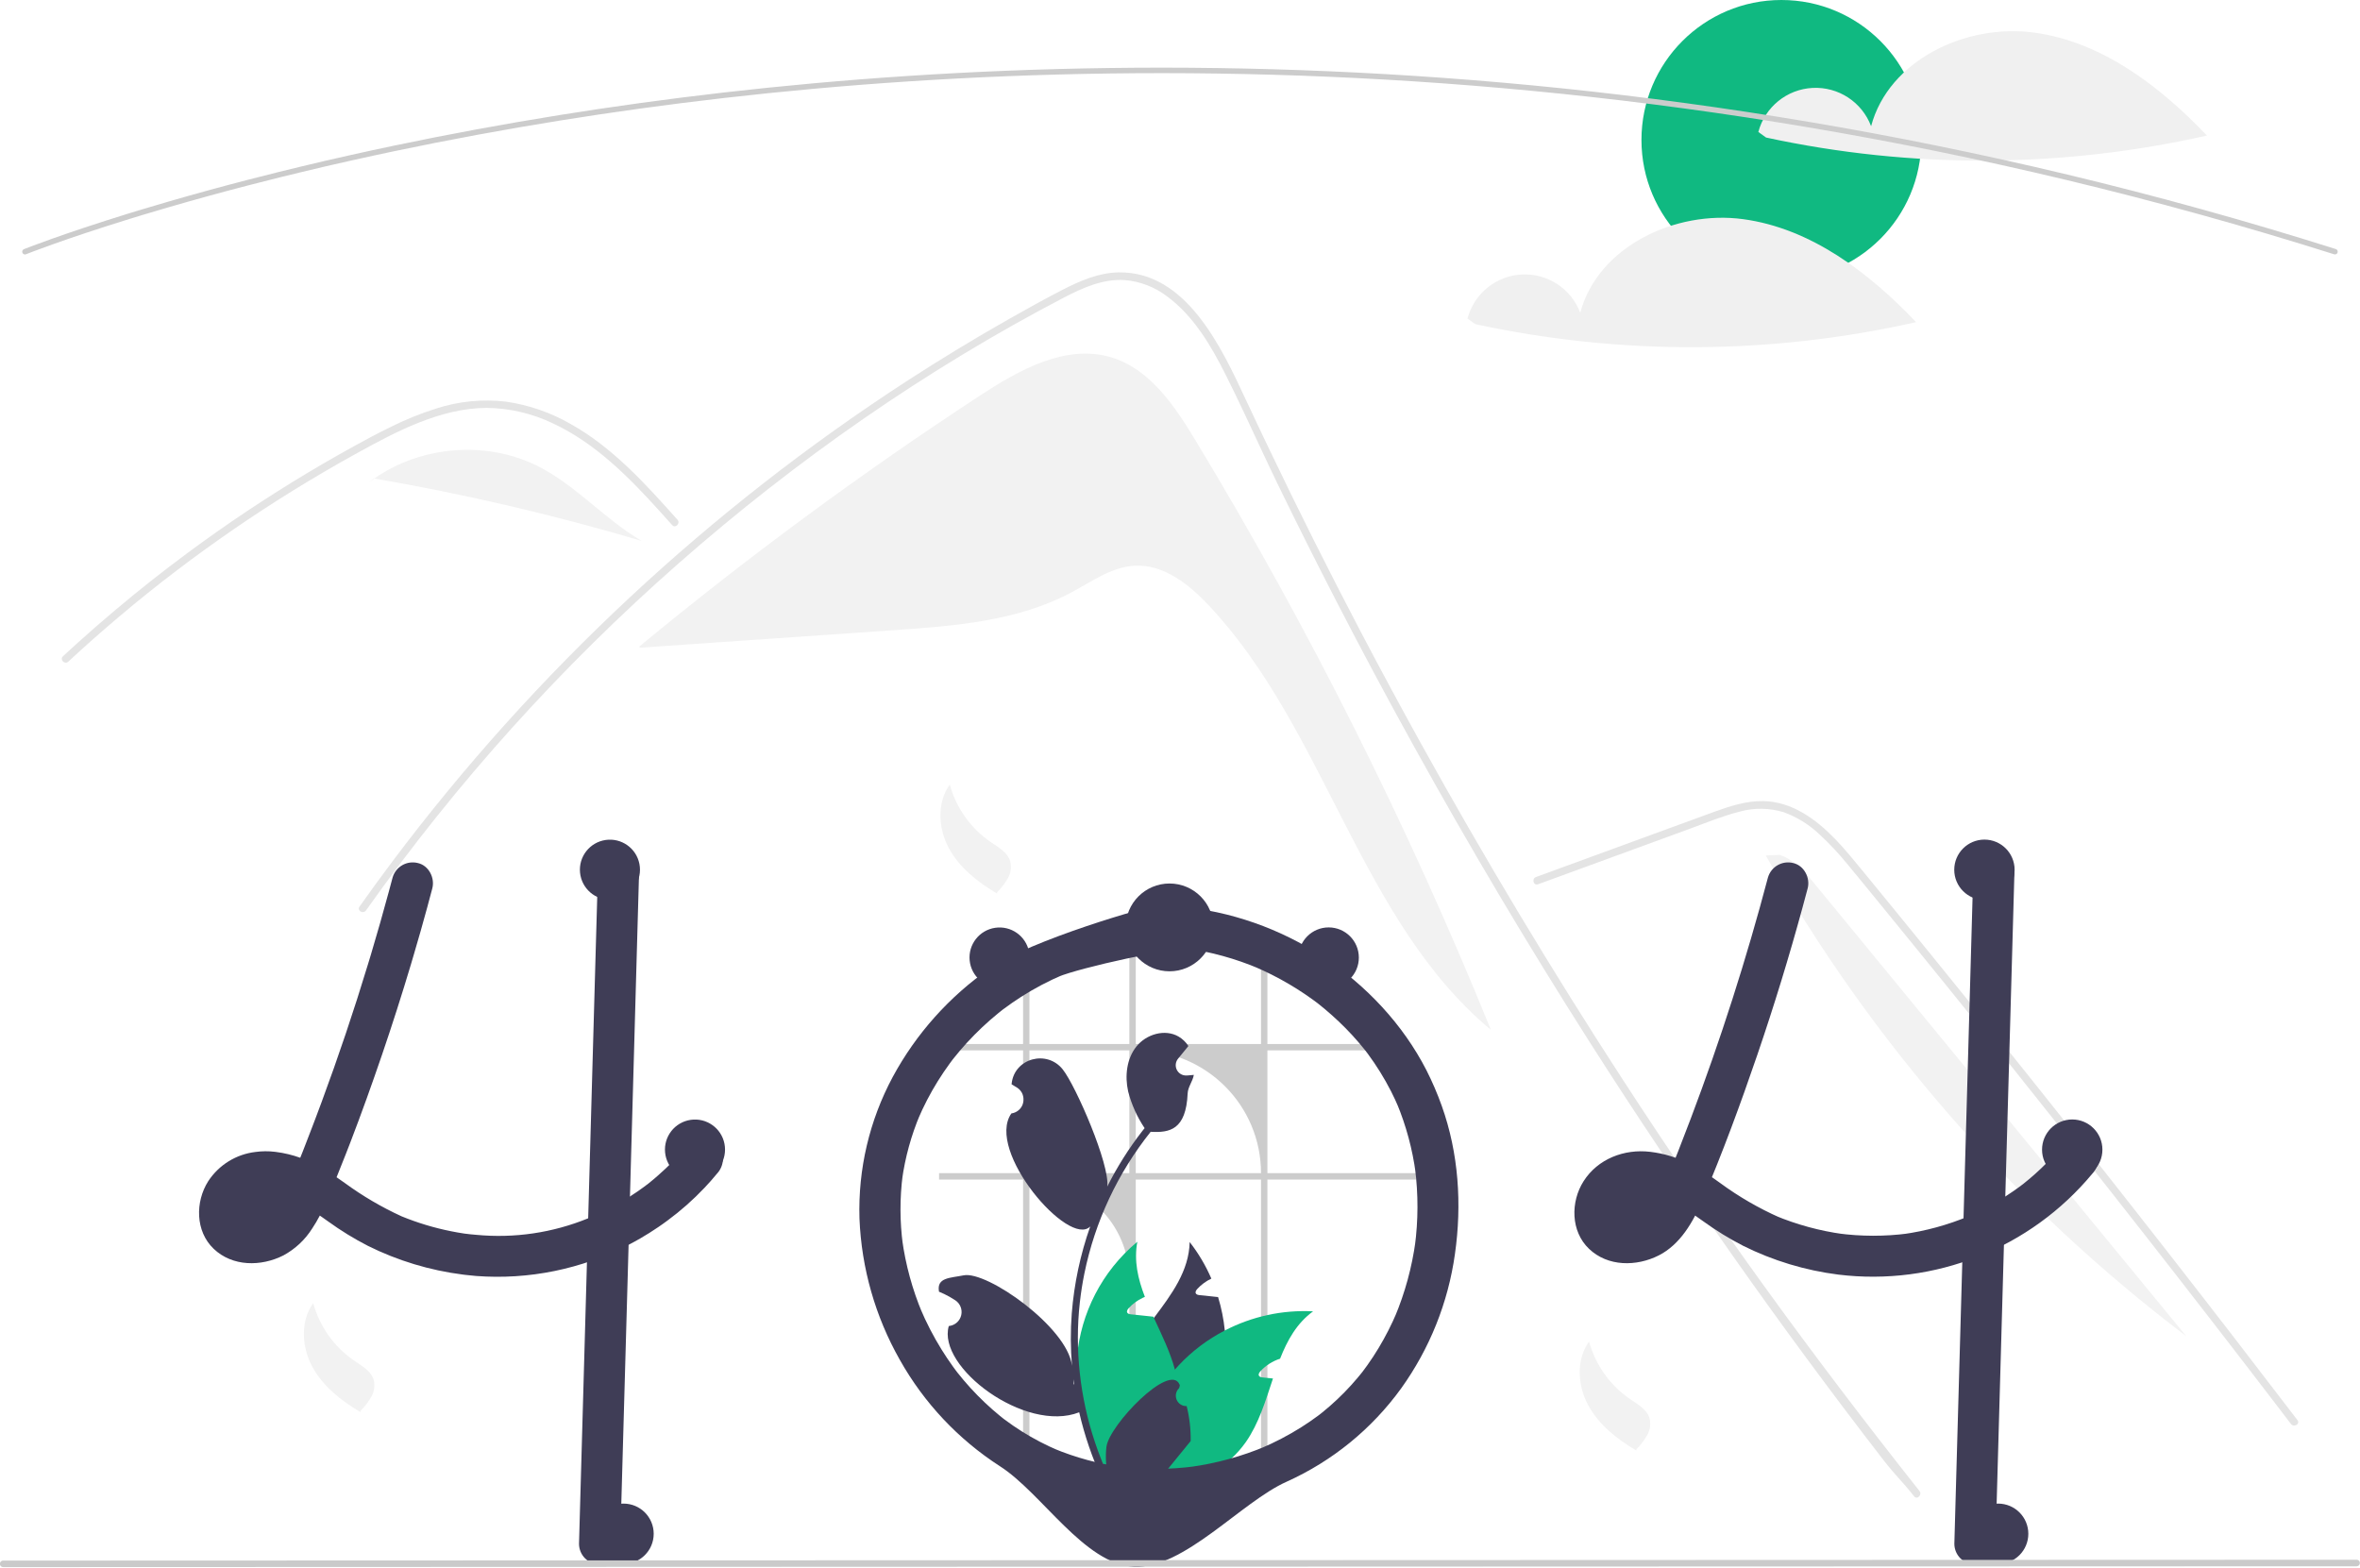
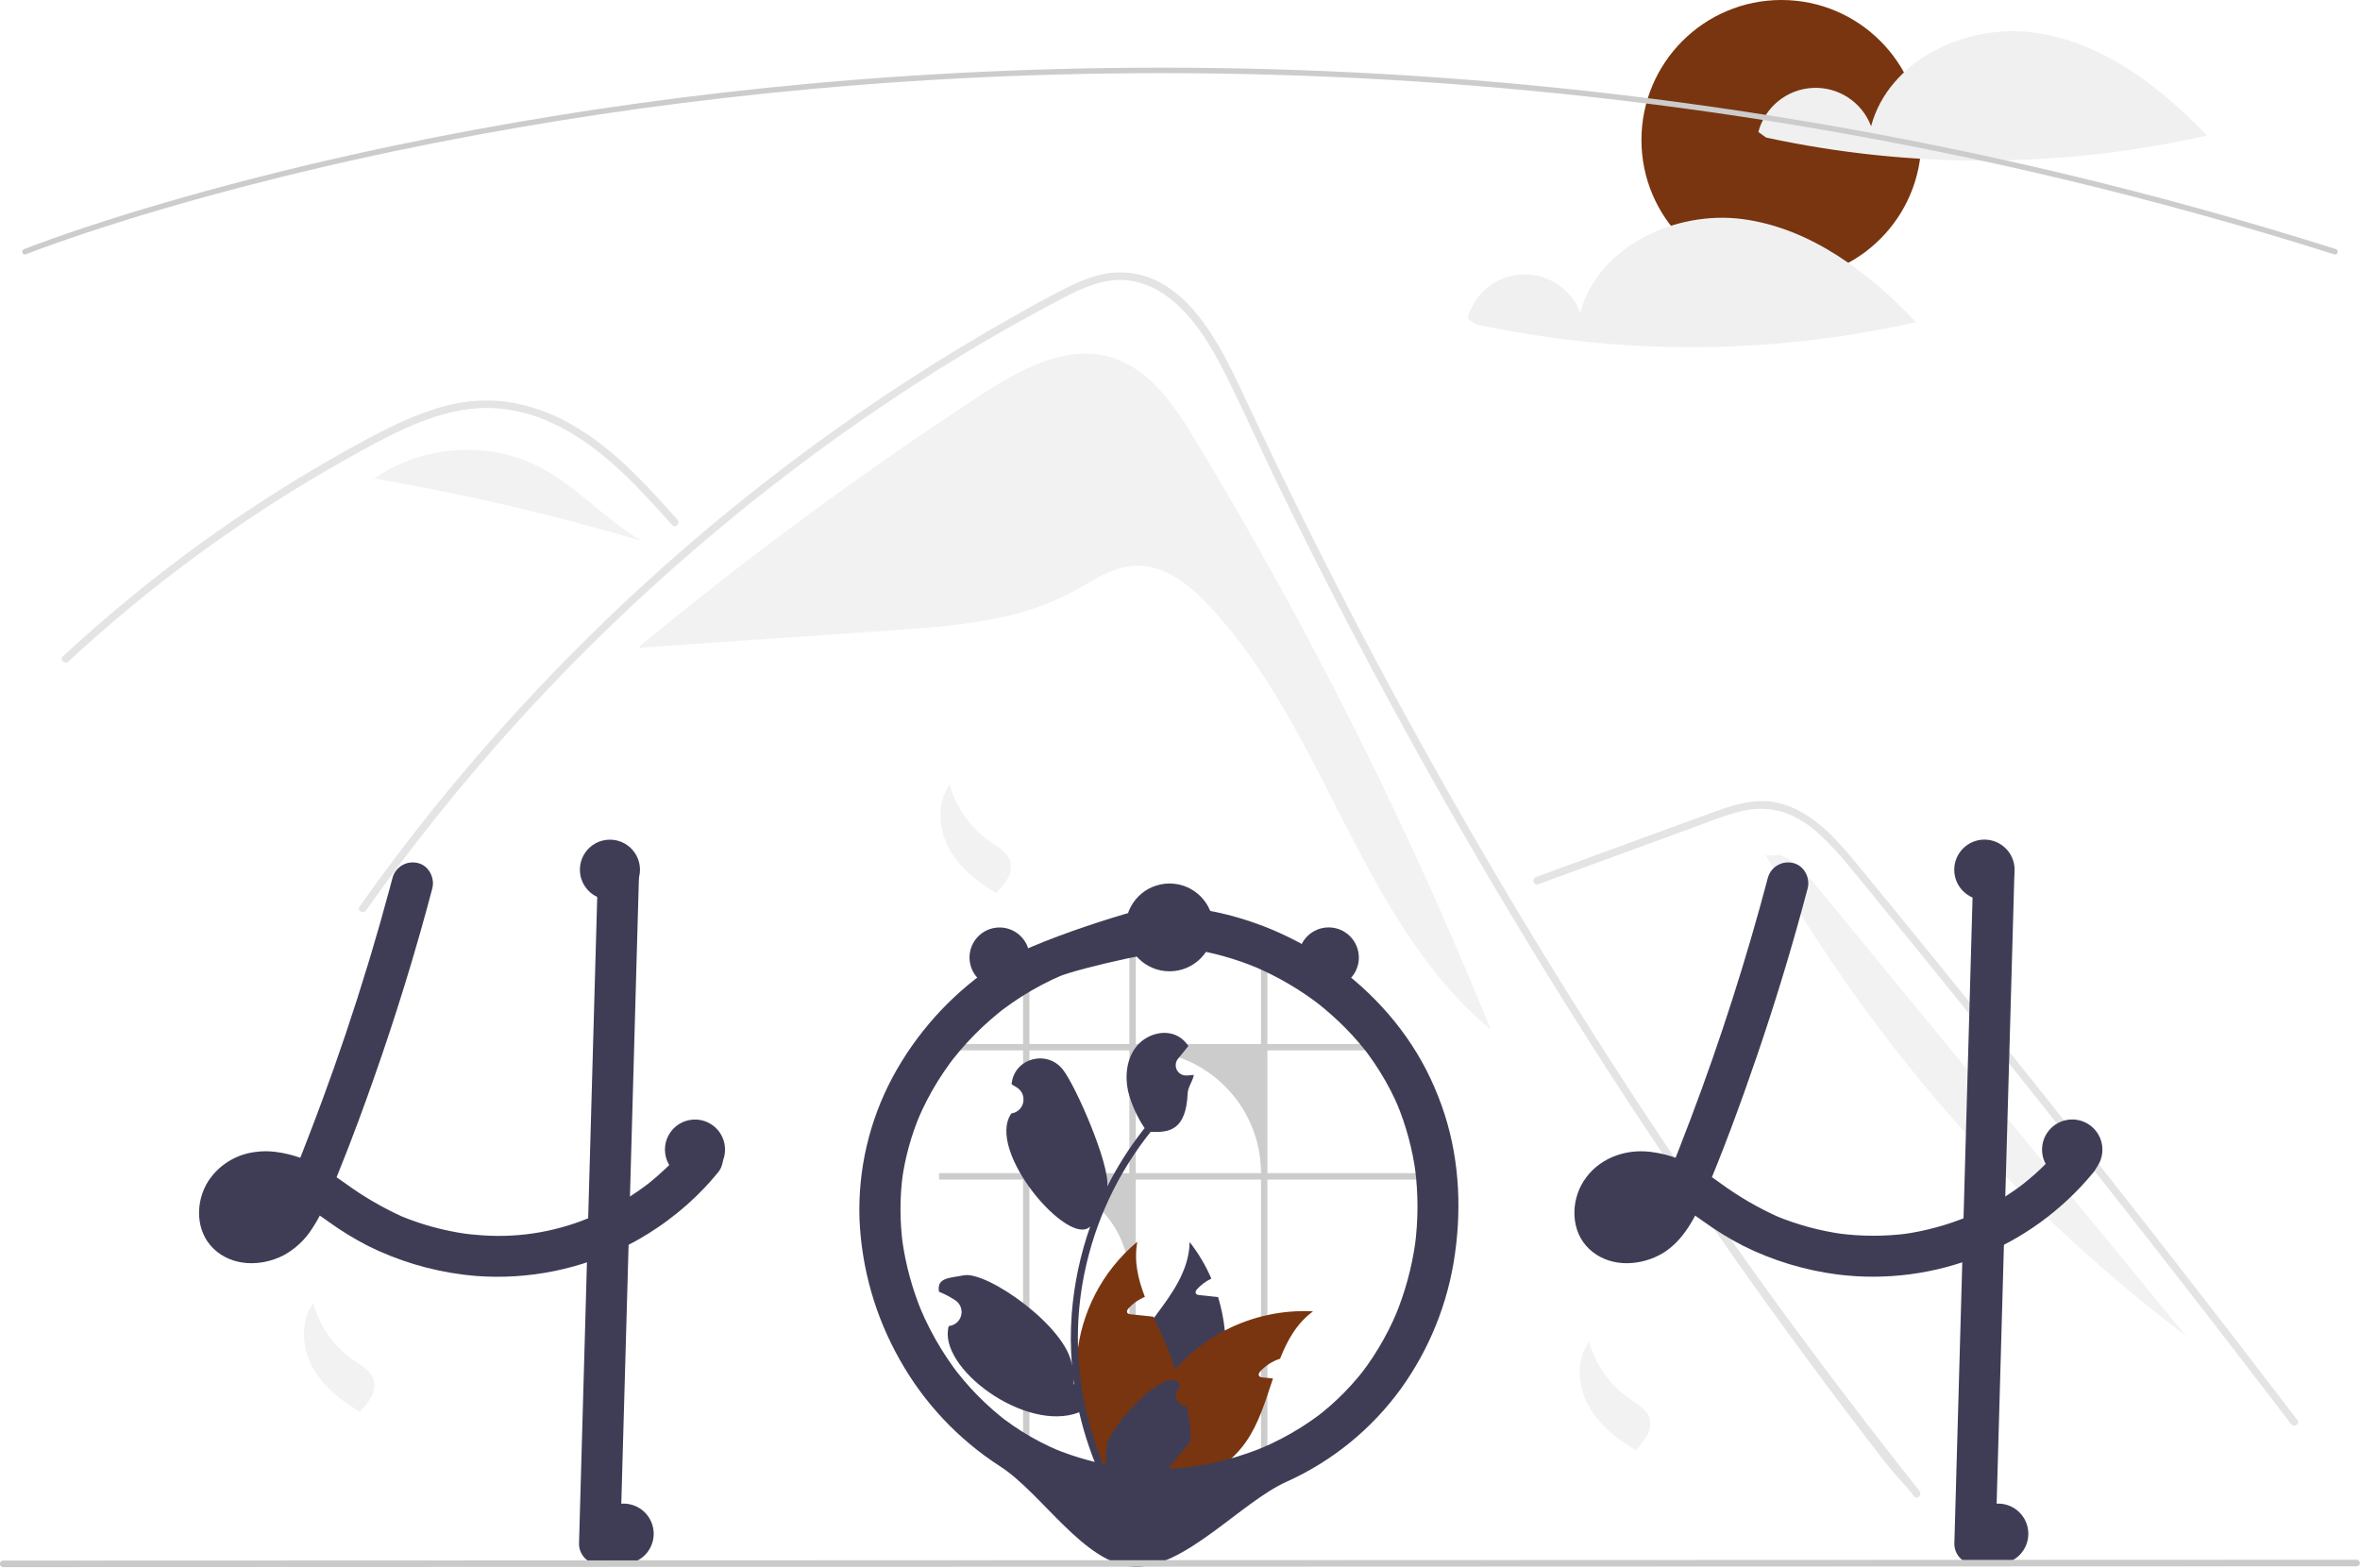
<svg xmlns="http://www.w3.org/2000/svg" data-name="Layer 1" width="860.131" height="571.148" viewBox="0 0 860.131 571.148">
  <path d="M605.67,324.953c-7.669-12.684-16.757-26.228-30.99-30.37-16.482-4.796-33.413,4.732-47.775,14.135a1392.157,1392.157,0,0,0-123.893,91.283l.043.492q46.226-3.188,92.451-6.376c22.265-1.535,45.296-3.283,64.972-13.816,7.467-3.997,14.745-9.336,23.206-9.708,10.512-.462,19.677,6.879,26.88,14.549,42.607,45.371,54.937,114.754,102.738,154.616A1516.995,1516.995,0,0,0,605.67,324.953Z" transform="translate(-169.9343 -164.426)" fill="#f2f2f2" />
  <path d="M867.571,709.781c-4.712-5.95-6.637-7.343-11.285-13.348q-56.764-73.416-106.708-151.792-33.924-53.23-64.483-108.504-14.549-26.278-28.3-52.969-10.67-20.695-20.865-41.638c-1.944-3.988-3.832-7.994-5.711-12.009-4.428-9.442-8.773-18.93-13.439-28.244-5.317-10.616-11.789-21.745-21.553-28.877a29.405,29.405,0,0,0-15.319-5.895c-7.948-.513-15.282,2.769-22.176,6.353-50.439,26.301-97.659,59.276-140.37,96.798A730.778,730.778,0,0,0,303.322,496.247c-1.008,1.439-3.392.064-2.374-1.384q6.009-8.498,12.257-16.813A734.817,734.817,0,0,1,500.805,303.064q18.248-11.826,37.183-22.542c6.362-3.603,12.752-7.16,19.251-10.497,6.371-3.273,13.137-6.215,20.416-6.325,24.77-.385,37.595,27.667,46.405,46.542q4.153,8.911,8.406,17.766,16.075,33.621,33.387,66.628,10.685,20.379,21.837,40.52,34.707,62.718,73.779,122.897c34.506,53.143,68.737,100.089,108.046,149.785C870.596,709.213,868.662,711.175,867.571,709.781Z" transform="translate(-169.9343 -164.426)" fill="#e4e4e4" />
  <path d="M414.916,355.804c-1.439-1.604-2.869-3.209-4.318-4.813-11.422-12.633-23.679-25.118-39.364-32.361a57.11,57.11,0,0,0-23.927-5.546c-8.562.028-16.932,2.273-24.843,5.418-3.74,1.494-7.398,3.19-11.001,4.996-4.116,2.072-8.159,4.281-12.183,6.509q-11.331,6.27-22.368,13.091-21.961,13.572-42.546,29.216-10.671,8.113-20.902,16.758-9.516,8.031-18.646,16.492c-1.302,1.201-3.245-.743-1.944-1.943,1.604-1.494,3.227-2.979,4.85-4.446q6.875-6.215,13.971-12.193,12.939-10.918,26.549-20.993,21.163-15.676,43.783-29.225,11.304-6.765,22.918-12.963c2.338-1.247,4.703-2.466,7.096-3.621a113.116,113.116,0,0,1,16.868-6.866,60.006,60.006,0,0,1,25.476-2.503,66.327,66.327,0,0,1,23.505,8.131c15.401,8.608,27.346,21.919,38.97,34.909C418.033,355.171,416.099,357.124,414.916,355.804Z" transform="translate(-169.9343 -164.426)" fill="#e4e4e4" />
  <path d="M730.477,486.711l36.905-13.498,18.323-6.702c5.968-2.183,11.921-4.667,18.09-6.23a28.539,28.539,0,0,1,16.374.209,37.738,37.738,0,0,1,12.771,7.917,103.64,103.64,0,0,1,10.475,11.186c3.989,4.794,7.92,9.639,11.868,14.467q24.441,29.891,48.563,60.041,24.121,30.15,47.92,60.556,23.857,30.48,47.385,61.216,2.882,3.765,5.76,7.534c1.06,1.388,3.449.02,2.375-1.388Q983.582,650.974,959.549,620.184q-24.092-30.864-48.516-61.466-24.424-30.601-49.179-60.937-6.167-7.558-12.354-15.099c-3.48-4.241-6.92-8.527-10.736-12.474-7.005-7.245-15.758-13.648-26.234-13.822-6.16-.102-12.121,1.852-17.844,3.923-6.17,2.232-12.325,4.506-18.486,6.759l-37.163,13.592-9.291,3.398c-1.649.603-.937,3.262.731,2.652Z" transform="translate(-169.9343 -164.426)" fill="#e4e4e4" />
  <path d="M366.377,334.526c-18.754-9.639-42.771-7.751-60.005,4.291a855.847,855.847,0,0,1,97.371,22.726C390.46,353.759,380.07,341.563,366.377,334.526Z" transform="translate(-169.9343 -164.426)" fill="#f2f2f2" />
  <path d="M306.188,338.784l-3.61,2.935c1.221-1.027,2.491-1.99,3.795-2.901C306.311,338.807,306.249,338.795,306.188,338.784Z" transform="translate(-169.9343 -164.426)" fill="#f2f2f2" />
  <path d="M831.549,486.846c-3.633-4.422-7.56-9.052-12.994-10.848l-5.073.2A575.436,575.436,0,0,0,966.749,651.418Q899.149,569.132,831.549,486.846Z" transform="translate(-169.9343 -164.426)" fill="#f2f2f2" />
  <path d="M516.084,450.367A37.481,37.481,0,0,0,531.015,471.325c2.82,1.92,6.157,3.762,7.122,7.035a8.379,8.379,0,0,1-.874,6.15,24.884,24.884,0,0,1-3.861,5.041l-.137.512c-6.998-4.147-13.656-9.393-17.522-16.551s-4.406-16.539.341-23.145" transform="translate(-169.9343 -164.426)" fill="#f2f2f2" />
  <path d="M749.084,653.367A37.481,37.481,0,0,0,764.015,674.325c2.82,1.92,6.157,3.762,7.122,7.035a8.379,8.379,0,0,1-.874,6.15,24.884,24.884,0,0,1-3.861,5.041l-.137.512c-6.998-4.147-13.656-9.393-17.522-16.551s-4.406-16.539.341-23.145" transform="translate(-169.9343 -164.426)" fill="#f2f2f2" />
  <path d="M284.084,639.367A37.481,37.481,0,0,0,299.015,660.325c2.82,1.92,6.157,3.762,7.122,7.035a8.379,8.379,0,0,1-.874,6.15,24.884,24.884,0,0,1-3.861,5.041l-.137.512c-6.998-4.147-13.656-9.393-17.522-16.551s-4.406-16.539.341-23.145" transform="translate(-169.9343 -164.426)" fill="#f2f2f2" />
-   <circle cx="649.249" cy="51" r="51" fill="#10b981" />
+   <circle cx="649.249" cy="51" r="51" fill="#78350f" />
  <path d="M911.219,176.296c-24.717-3.341-52.935,10.019-59.341,34.124a21.597,21.597,0,0,0-41.094,2.109l2.83,2.027a372.275,372.275,0,0,0,160.659-.726C957.079,195.76,935.935,179.637,911.219,176.296Z" transform="translate(-169.9343 -164.426)" fill="#f0f0f0" />
  <path d="M805.219,244.296c-24.717-3.341-52.935,10.019-59.341,34.124a21.597,21.597,0,0,0-41.094,2.109l2.83,2.027a372.275,372.275,0,0,0,160.659-.726C851.079,263.76,829.935,247.637,805.219,244.296Z" transform="translate(-169.9343 -164.426)" fill="#f0f0f0" />
  <path d="M1020.946,257.154a.982.982,0,0,1-.302-.047C756.237,173.489,523.199,184.424,374.264,208.321c-20.269,3.251-40.591,7.006-60.404,11.161-5.058,1.06-10.306,2.195-15.597,3.378-6.319,1.407-12.554,2.856-18.532,4.306q-3.873.917-7.595,1.849c-3.758.928-7.572,1.895-11.66,2.957-4.568,1.178-9.209,2.413-13.797,3.672a.442.442,0,0,1-.051.015l0.0.001c-5.183,1.415-10.338,2.871-15.323,4.325-2.698.779-5.304,1.548-7.799,2.307-.279.077-.526.151-.776.228l-.536.163c-.311.095-.617.188-.924.275l-.02.006 0.0.001-.812.252c-.968.293-1.912.579-2.841.864-24.545,7.566-38.038,12.949-38.171,13.002a1,1,0,1,1-.744-1.856c.134-.053,13.693-5.463,38.328-13.058.932-.286,1.879-.572,2.85-.866l.754-.234c.026-.01.052-.018.078-.025.305-.087.61-.18.919-.273l.537-.163c.268-.081.531-.161.801-.235,2.479-.754,5.093-1.524,7.798-2.307,4.987-1.455,10.147-2.911,15.334-4.328.016-.006.033-.01.049-.015v-.001c4.604-1.263,9.263-2.503,13.845-3.685,4.094-1.063,7.915-2.032,11.68-2.962q3.738-.93,7.609-1.853c5.985-1.451,12.233-2.902,18.563-4.312,5.299-1.184,10.556-2.322,15.622-3.383,19.843-4.162,40.198-7.923,60.497-11.179C523.096,182.415,756.467,171.463,1021.246,255.201a1.0 1,0,0,1-.301,1.953Z" transform="translate(-169.9343 -164.426)" fill="#ccc" />
  <path d="M432.923,584.266a6.729,6.729,0,0,0-1.7-2.67,6.43,6.43,0,0,0-.92-.71c-2.61-1.74-6.51-2.13-8.99,0a5.81,5.81,0,0,0-.69.71q-1.11,1.365-2.28,2.67c-1.28,1.46-2.59,2.87-3.96,4.24-.39.38-.78.77-1.18,1.15-.23.23-.46.45-.69.67-.88.84-1.78,1.65-2.69,2.45-.48.43-.96.85-1.45,1.26-.73.61-1.46,1.22-2.2,1.81-.07.05-.14.1-.21.16-.02.01-.03.03-.05.04-.01,0-.02,0-.03.02a.179.179,0,0,0-.07.05c-.22.15-.37.25-.48.34.04-.02.08-.05.12-.07-.18.14-.37.28-.55.42-1.75,1.29-3.54,2.53-5.37,3.69a99.21,99.21,0,0,1-14.22,7.55c-.33.13-.67.27-1.01.4a85.97,85.97,0,0,1-40.85,6.02q-2.13-.165-4.26-.45c-1.64-.24-3.27-.53-4.89-.86a97.932,97.932,0,0,1-18.02-5.44,118.652,118.652,0,0,1-20.66-12.12c-1-.71-2.01-1.42-3.02-2.11,1.15-2.82,2.28-5.64,3.38-8.48.55-1.37,1.08-2.74,1.6-4.12,4.09-10.63,7.93-21.36,11.61-32.13q5.58-16.365,10.53-32.92.51-1.68.99-3.36,2.595-8.745,4.98-17.53c.15-.57.31-1.13.45-1.7q.69-2.52,1.35-5.04c1-3.79-1.26-8.32-5.24-9.23a7.634,7.634,0,0,0-9.22,5.24c-.43,1.62-.86,3.23-1.3,4.85q-3.165,11.745-6.66,23.41-.51,1.68-1.02,3.36-7.71,25.41-16.93,50.31-1.11,3.015-2.25,6.01c-.37.98-.74,1.96-1.12,2.94-.73,1.93-1.48,3.86-2.23,5.79-.43,1.13-.87,2.26-1.31,3.38-.29.71-.57,1.42-.85,2.12a41.809,41.809,0,0,0-8.81-2.12l-.48-.06a27.397,27.397,0,0,0-7.01.06,23.914,23.914,0,0,0-17.24,10.66c-4.77,7.51-4.71,18.25,1.98,24.63,6.89,6.57,17.32,6.52,25.43,2.41a28.351,28.351,0,0,0,10.52-9.86,50.569,50.569,0,0,0,2.74-4.65c.21.14.42.28.63.43.8.56,1.6,1.13,2.39,1.69a111.738,111.738,0,0,0,14.51,8.91,108.359,108.359,0,0,0,34.62,10.47c.27.03.53.07.8.1,1.33.17,2.67.3,4.01.41a103.782,103.782,0,0,0,55.58-11.36q2.175-1.125,4.31-2.36,3.315-1.92,6.48-4.08c1.15-.78,2.27-1.57,3.38-2.4a101.042,101.042,0,0,0,13.51-11.95q2.355-2.475,4.51-5.11a8.061,8.061,0,0,0,2.2-5.3A7.564,7.564,0,0,0,432.923,584.266Zm-165.59,23.82c.21-.15.42-.31.62-.47C267.893,607.766,267.603,607.936,267.333,608.086Zm3.21-3.23c-.23.26-.44.52-.67.78a23.366,23.366,0,0,1-2.25,2.2c-.11.1-.23.2-.35.29a.01.01,0,0,0-.01.01,3.804,3.804,0,0,0-.42.22q-.645.39-1.32.72a17.005,17.005,0,0,1-2.71.75,16.799,16.799,0,0,1-2.13.02h-.02a14.823,14.823,0,0,1-1.45-.4c-.24-.12-.47-.26-.7-.4-.09-.08-.17-.16-.22-.21a2.44,2.44,0,0,1-.27-.29.01.01,0,0,0-.01-.01c-.11-.2-.23-.4-.34-.6a.031.031,0,0,1-.01-.02c-.08-.25-.15-.51-.21-.77a12.511,12.511,0,0,1,.01-1.37,13.467,13.467,0,0,1,.54-1.88,11.068,11.068,0,0,1,.69-1.26c.02-.04.12-.2.23-.38.01-.01.01-.01.01-.02.15-.17.3-.35.46-.51.27-.3.56-.56.85-.83a18.022,18.022,0,0,1,1.75-1.01,19.481,19.481,0,0,1,2.93-.79,24.989,24.989,0,0,1,4.41.04,30.301,30.301,0,0,1,4.1,1.01,36.945,36.945,0,0,1-2.77,4.54C270.623,604.746,270.583,604.806,270.543,604.856Zm-11.12-3.29a2.18,2.18,0,0,1-.31.39A1.409,1.409,0,0,1,259.423,601.566Z" transform="translate(-169.9343 -164.426)" fill="#3f3d56" />
  <path d="M402.863,482.136q-.135,4.71-.27,9.42-.285,10.455-.59,20.92-.315,11.775-.66,23.54-.165,6.075-.34,12.15-.465,16.365-.92,32.72c-.03,1.13-.07,2.25-.1,3.38q-.225,8.115-.45,16.23-.255,8.805-.5,17.61-.18,6.6-.37,13.21-1.35,47.895-2.7,95.79a7.648,7.648,0,0,1-7.5,7.5,7.561,7.561,0,0,1-7.5-7.5q.75-26.94,1.52-53.88.675-24.36,1.37-48.72.225-8.025.45-16.06.345-12.09.68-24.18c.03-1.13.07-2.25.1-3.38.02-.99.05-1.97.08-2.96q.66-23.475,1.32-46.96.27-9.24.52-18.49.3-10.545.6-21.08c.09-3.09.17-6.17.26-9.26a7.648,7.648,0,0,1,7.5-7.5A7.561,7.561,0,0,1,402.863,482.136Z" transform="translate(-169.9343 -164.426)" fill="#3f3d56" />
  <path d="M814.291,484.217a893.238,893.238,0,0,1-28.161,87.941c-3.007,7.946-6.083,15.877-9.371,23.712l.756-1.792a54.583,54.583,0,0,1-5.59,10.612q-.229.321-.467.636,1.166-1.49.443-.589c-.254.301-.505.602-.768.895a23.664,23.664,0,0,1-2.249,2.203q-.301.258-.612.504l.938-.729c-.109.257-.873.597-1.111.743a18.254,18.254,0,0,1-2.405,1.219l1.792-.756a19.086,19.086,0,0,1-4.231,1.161l1.994-.268a17.021,17.021,0,0,1-4.298.046l1.994.268a14.002,14.002,0,0,1-3.405-.917l1.792.756a12.012,12.012,0,0,1-1.679-.896c-.271-.177-1.105-.809-.015.025,1.133.866.146.074-.088-.156-.194-.192-.37-.4-.56-.595-.882-.905.996,1.557.397.499a18.182,18.182,0,0,1-.878-1.637l.756,1.792a11.925,11.925,0,0,1-.728-2.651l.268,1.994a13.651,13.651,0,0,1-.003-3.405l-.268,1.994a15.964,15.964,0,0,1,.995-3.68l-.756,1.792a16.729,16.729,0,0,1,1.178-2.298,6.729,6.729,0,0,1,.729-1.071c.049.016-1.269,1.513-.569.757.183-.198.354-.406.539-.602.296-.314.614-.601.926-.898,1.045-.994-1.462.966-.257.179a19.049,19.049,0,0,1,2.749-1.499l-1.792.756a20.311,20.311,0,0,1,4.995-1.34l-1.994.268a25.628,25.628,0,0,1,6.461.076l-1.994-.268a33.211,33.211,0,0,1,7.892,2.22l-1.792-.756c5.39,2.314,10.163,5.749,14.928,9.118a111.95,111.95,0,0,0,14.506,8.906,108.388,108.388,0,0,0,34.622,10.474,103.933,103.933,0,0,0,92.586-36.752,8.078,8.078,0,0,0,2.197-5.303,7.632,7.632,0,0,0-2.197-5.303c-2.752-2.526-7.949-3.239-10.607,0a95.636,95.636,0,0,1-8.107,8.727q-2.017,1.914-4.142,3.71-1.214,1.026-2.461,2.011c-.393.311-1.619,1.138.263-.197-.431.306-.845.64-1.271.955a99.269,99.269,0,0,1-20.332,11.565l1.792-.756a96.836,96.836,0,0,1-24.171,6.622l1.994-.268a97.643,97.643,0,0,1-25.754-.038l1.994.268a99.8,99.8,0,0,1-24.857-6.77l1.792.756a116.025,116.025,0,0,1-21.736-12.591,86.877,86.877,0,0,0-11.113-6.994,42.824,42.824,0,0,0-14.438-4.389c-9.439-1.111-19.057,2.566-24.246,10.72-4.776,7.505-4.714,18.244,1.974,24.625,6.888,6.572,17.318,6.517,25.436,2.406,7.817-3.959,12.513-12.185,15.815-19.942,7.431-17.455,14.01-35.314,20.14-53.263q9.097-26.637,16.499-53.813.917-3.366,1.807-6.739c1.001-3.789-1.261-8.32-5.238-9.226a7.633,7.633,0,0,0-9.226,5.238Z" transform="translate(-169.9343 -164.426)" fill="#3f3d56" />
  <path d="M889.124,482.136l-2.7,95.793-2.685,95.294-1.518,53.884a7.565,7.565,0,0,0,7.5,7.5,7.649,7.649,0,0,0,7.5-7.5l2.7-95.793,2.685-95.294,1.518-53.884a7.565,7.565,0,0,0-7.5-7.5,7.649,7.649,0,0,0-7.5,7.5Z" transform="translate(-169.9343 -164.426)" fill="#3f3d56" />
  <path d="M629.526,700.361h2.329V594.319h54.329v-2.323H631.855V547.252H673.81q-.923-1.173-1.899-2.317H631.855V515.382c-.77-.328-1.547-.645-2.329-.944V544.935h-45.652V507.07c-.782.036-1.553.09-2.329.155v37.71h-36.42V516.684c-.782.346-1.553.711-2.317,1.093V544.935h-30.616v2.317h30.616v44.744h-30.616v2.323h30.616V700.361h2.317V594.319a36.413,36.413,0,0,1,36.42,36.42v69.622h2.329V594.319h45.652Zm-84.401-108.365V547.252h36.42v44.744Zm38.749,0V547.252h.914a44.741,44.741,0,0,1,44.738,44.744Z" transform="translate(-169.9343 -164.426)" opacity="0.2" />
  <path d="M615.303,668.566a63.059,63.059,0,0,1-20.05,33.7c-.74.64-1.48,1.26-2.25,1.87q-2.805.255-5.57.52c-1.53.14-3.04.29-4.54.43l-.27.03-.19-1.64-.76-6.64a37.623,37.623,0,0,1-3.3-32.44c2.64-7.12,7.42-13.41,12.12-19.65,6.49-8.62,12.8-17.14,13.03-27.65a60.544,60.544,0,0,1,7.9,13.33,16.432,16.432,0,0,0-5.12,3.77c-.41.45-.82,1.08-.54,1.62.24.46.84.57,1.36.63,1.25.13,2.51.26,3.76.39,1,.11,2,.21,3,.32a63.99,63.99,0,0,1,2.45,12.18A61.189,61.189,0,0,1,615.303,668.566Z" transform="translate(-169.9343 -164.426)" fill="#3f3d56" />
-   <path d="M648.503,642.356c-5.9,4.29-9.35,10.46-12.03,17.26a16.628,16.628,0,0,0-7.17,4.58c-.41.45-.82,1.08-.54,1.62.24.46.84.57,1.36.63,1.25.13,2.51.26,3.76.39-2.68,8.04-5.14,16.36-9.88,23.15a36.989,36.989,0,0,1-12.03,10.91,38.492,38.492,0,0,1-4.02,1.99q-7.62.585-14.95,1.25-2.805.255-5.57.52c-1.53.14-3.04.29-4.54.43q-.015-.825,0-1.65a63.304,63.304,0,0,1,15.25-39.86c.45-.52.91-1.03,1.38-1.54a61.792,61.792,0,0,1,16.81-12.7A62.654,62.654,0,0,1,648.503,642.356Z" transform="translate(-169.9343 -164.426)" fill="#10b981" />
-   <path d="M589.163,699.526l-1.15,3.4-.58,1.73c-1.53.14-3.04.29-4.54.43l-.27.03c-1.66.17-3.31.34-4.96.51-.43-.5-.86-1.01-1.28-1.53a62.03,62.03,0,0,1,8.07-87.11c-1.32,6.91.22,13.53,2.75,20.1-.27.11-.53.22-.78.34a16.432,16.432,0,0,0-5.12,3.77c-.41.45-.82,1.08-.54,1.62.24.46.84.57,1.36.63,1.25.13,2.51.26,3.76.39,1,.11,2,.21,3,.32q.705.075,1.41.15c.07.15.13.29.2.44,2.85,6.18,5.92,12.39,7.65,18.83a43.666,43.666,0,0,1,1.02,4.91A37.604,37.604,0,0,1,589.163,699.526Z" transform="translate(-169.9343 -164.426)" fill="#10b981" />
+   <path d="M648.503,642.356c-5.9,4.29-9.35,10.46-12.03,17.26a16.628,16.628,0,0,0-7.17,4.58c-.41.45-.82,1.08-.54,1.62.24.46.84.57,1.36.63,1.25.13,2.51.26,3.76.39-2.68,8.04-5.14,16.36-9.88,23.15a36.989,36.989,0,0,1-12.03,10.91,38.492,38.492,0,0,1-4.02,1.99q-7.62.585-14.95,1.25-2.805.255-5.57.52c-1.53.14-3.04.29-4.54.43q-.015-.825,0-1.65a63.304,63.304,0,0,1,15.25-39.86c.45-.52.91-1.03,1.38-1.54a61.792,61.792,0,0,1,16.81-12.7A62.654,62.654,0,0,1,648.503,642.356Z" transform="translate(-169.9343 -164.426)" fill="#78350f" />
+   <path d="M589.163,699.526l-1.15,3.4-.58,1.73c-1.53.14-3.04.29-4.54.43l-.27.03c-1.66.17-3.31.34-4.96.51-.43-.5-.86-1.01-1.28-1.53a62.03,62.03,0,0,1,8.07-87.11c-1.32,6.91.22,13.53,2.75,20.1-.27.11-.53.22-.78.34a16.432,16.432,0,0,0-5.12,3.77c-.41.45-.82,1.08-.54,1.62.24.46.84.57,1.36.63,1.25.13,2.51.26,3.76.39,1,.11,2,.21,3,.32q.705.075,1.41.15c.07.15.13.29.2.44,2.85,6.18,5.92,12.39,7.65,18.83a43.666,43.666,0,0,1,1.02,4.91A37.604,37.604,0,0,1,589.163,699.526Z" transform="translate(-169.9343 -164.426)" fill="#78350f" />
  <path d="M689.821,554.487c-8.609-16.792-21.946-30.921-37.632-41.304a114.237,114.237,0,0,0-52.563-18.38q-3.69-.335-7.399-.393c-2.921-.044-46.866,12.632-61.587,22.982a114.295,114.295,0,0,0-35.333,39.527,102.5,102.5,0,0,0-12.126,51.633,113.564,113.564,0,0,0,14.703,51.476,110.475,110.475,0,0,0,36.444,38.746C549.667,708.561,565.074,734.51,583.183,735.426c18.246.923,39.054-23.555,55.695-30.987a104.425,104.425,0,0,0,41.726-34.005,110.25,110.25,0,0,0,19.599-48.948c2.574-18.083,1.374-36.733-4.801-54.016a111.86,111.86,0,0,0-5.58-12.983c-1.78-3.505-6.996-4.796-10.261-2.691a7.68,7.68,0,0,0-2.691,10.261q1.568,3.088,2.915,6.278l-.756-1.792a101.151,101.151,0,0,1,6.876,25.538l-.268-1.994a109.229,109.229,0,0,1-.066,28.683l.268-1.994a109.734,109.734,0,0,1-7.555,27.674l.756-1.792a104.212,104.212,0,0,1-6.672,13.098q-1.923,3.186-4.081,6.222c-.632.888-1.283,1.761-1.939,2.631-.856,1.136,1.167-1.483.282-.369-.151.19-.3.38-.452.569q-.681.852-1.382,1.688a93.613,93.613,0,0,1-10.176,10.384q-1.366,1.192-2.778,2.331c-.469.378-.932.773-1.421,1.125.019-.013,1.58-1.199.656-.511-.29.216-.579.436-.87.652q-2.91,2.156-5.974,4.092a103.485,103.485,0,0,1-14.756,7.713l1.792-.756a109.215,109.215,0,0,1-27.597,7.552l1.994-.268a108.154,108.154,0,0,1-28.589.051l1.994.268a99.835,99.835,0,0,1-25.095-6.784l1.792.756a93.643,93.643,0,0,1-13.416-6.991q-3.174-2-6.184-4.247c-.286-.214-.57-.43-.855-.645-.915-.691.658.51.67.518a19.169,19.169,0,0,1-1.535-1.225q-1.454-1.184-2.861-2.422a101.989,101.989,0,0,1-10.493-10.709q-1.213-1.434-2.374-2.911c-.335-.426-.947-1.29.404.529-.178-.239-.362-.474-.542-.712q-.647-.858-1.276-1.728-2.203-3.048-4.188-6.246a109.29,109.29,0,0,1-7.805-15.108l.756,1.792a106.588,106.588,0,0,1-7.34-26.837l.268,1.994a97.866,97.866,0,0,1-.048-25.636l-.268,1.994A94.673,94.673,0,0,1,505.276,570.55l-.756,1.792a101.557,101.557,0,0,1,7.195-13.856q2.066-3.323,4.378-6.485.525-.718,1.062-1.428c.324-.428,1.215-1.493-.305.388.149-.184.293-.374.439-.56q1.269-1.608,2.6-3.165A107.402,107.402,0,0,1,530.772,536.215q1.474-1.292,2.995-2.529.691-.562,1.391-1.113c.187-.147.376-.291.562-.439-1.997,1.59-.555.433-.102.093q3.134-2.348,6.435-4.461a103.644,103.644,0,0,1,15.387-8.108l-1.792.756c7.76-3.258,42.141-10.949,48.394-10.11l-1.994-.268A106.225,106.225,0,0,1,628.768,517.419l-1.792-.756a110.313,110.313,0,0,1,12.6,6.329q3.043,1.784,5.967,3.763,1.384.937,2.738,1.915.677.489,1.346.989c.248.185.494.373.741.558,1.039.779-1.431-1.128-.342-.267a110.843,110.843,0,0,1,10.368,9.253q2.401,2.445,4.637,5.045,1.147,1.334,2.246,2.708c.364.455,1.605,2.101.084.085.372.493.747.982,1.114,1.479a97.977,97.977,0,0,1,8.392,13.538c1.793,3.498,6.987,4.802,10.261,2.691A7.677,7.677,0,0,0,689.821,554.487Z" transform="translate(-169.9343 -164.426)" fill="#3f3d56" />
  <path d="M602.431,676.882a3.78,3.78,0,0,1-2.739-6.551c.095-.379.164-.651.259-1.03q-.051-.124-.103-.247c-3.48-8.298-25.685,14.833-26.645,22.632a30.029,30.029,0,0,0,.527,10.328A120.392,120.392,0,0,1,562.778,652.01a116.202,116.202,0,0,1,.721-12.963q.597-5.293,1.657-10.511a121.787,121.787,0,0,1,24.151-51.616c6.874.384,12.898-.663,13.48-13.985.103-2.37,1.861-4.422,2.248-6.756-.656.086-1.323.14-1.979.183-.204.011-.42.021-.624.032l-.077.003a3.745,3.745,0,0,1-3.076-6.101q.425-.523.851-1.046c.43-.538.871-1.065,1.302-1.603a1.865,1.865,0,0,0,.14-.161c.495-.613.99-1.216,1.485-1.829a10.829,10.829,0,0,0-3.55-3.432c-4.959-2.905-11.801-.893-15.384,3.593-3.593,4.486-4.271,10.779-3.023,16.384a43.398,43.398,0,0,0,6.003,13.383c-.269.344-.549.678-.818,1.022a122.574,122.574,0,0,0-12.794,20.268c1.016-7.939-11.412-36.608-16.218-42.681-5.773-7.294-17.611-4.111-18.628,5.136q-.015.134-.029.268,1.071.604,2.096,1.282a5.127,5.127,0,0,1-2.067,9.33l-.105.016c-9.556,13.644,21.077,49.155,28.745,41.181a125.11,125.11,0,0,0-6.734,31.693,118.664,118.664,0,0,0,.086,19.16l-.032-.226C558.902,648.154,529.674,627.514,521.139,629.233c-4.917.99-9.76.765-9.013,5.725q.018.119.036.237a34.442,34.442,0,0,1,3.862,1.861q1.071.604,2.096,1.282a5.127,5.127,0,0,1-2.067,9.33l-.105.016c-.075.011-.14.022-.215.032-4.35,14.966,27.907,39.12,47.518,31.435h.011a125.075,125.075,0,0,0,8.402,24.528H601.679c.108-.334.204-.678.301-1.011a34.102,34.102,0,0,1-8.305-.495c2.227-2.733,4.454-5.487,6.681-8.219a1.861,1.861,0,0,0,.14-.161c1.13-1.398,2.27-2.786,3.399-4.185l.001-.002a49.952,49.952,0,0,0-1.464-12.725Zm-34.371-67.613.016-.021-.016.043Zm-6.648,59.932-.258-.581c.011-.42.011-.839,0-1.269,0-.118-.021-.237-.021-.355.097.742.183,1.485.29,2.227Z" transform="translate(-169.9343 -164.426)" fill="#3f3d56" />
  <circle cx="95.249" cy="439" r="11" fill="#3f3d56" />
  <circle cx="227.249" cy="559" r="11" fill="#3f3d56" />
  <circle cx="728.249" cy="559" r="11" fill="#3f3d56" />
  <circle cx="755.249" cy="419" r="11" fill="#3f3d56" />
  <circle cx="723.249" cy="317" r="11" fill="#3f3d56" />
  <path d="M434.183,583.426a10.949,10.949,0,1,1-.21-2.16A10.992,10.992,0,0,1,434.183,583.426Z" transform="translate(-169.9343 -164.426)" fill="#3f3d56" />
  <circle cx="484.249" cy="349" r="11" fill="#3f3d56" />
  <path d="M545.183,513.426a10.949,10.949,0,1,1-.21-2.16A10.992,10.992,0,0,1,545.183,513.426Z" transform="translate(-169.9343 -164.426)" fill="#3f3d56" />
  <path d="M403.183,481.426a10.949,10.949,0,1,1-.21-2.16A10.992,10.992,0,0,1,403.183,481.426Z" transform="translate(-169.9343 -164.426)" fill="#3f3d56" />
  <circle cx="599.249" cy="443" r="11" fill="#3f3d56" />
  <circle cx="426.249" cy="338" r="16" fill="#3f3d56" />
  <path d="M1028.875,735.267l-857.75.307a1.191,1.191,0,1,1,0-2.381l857.75-.307a1.191,1.191,0,0,1,0,2.381Z" transform="translate(-169.9343 -164.426)" fill="#cacaca" />
</svg>
